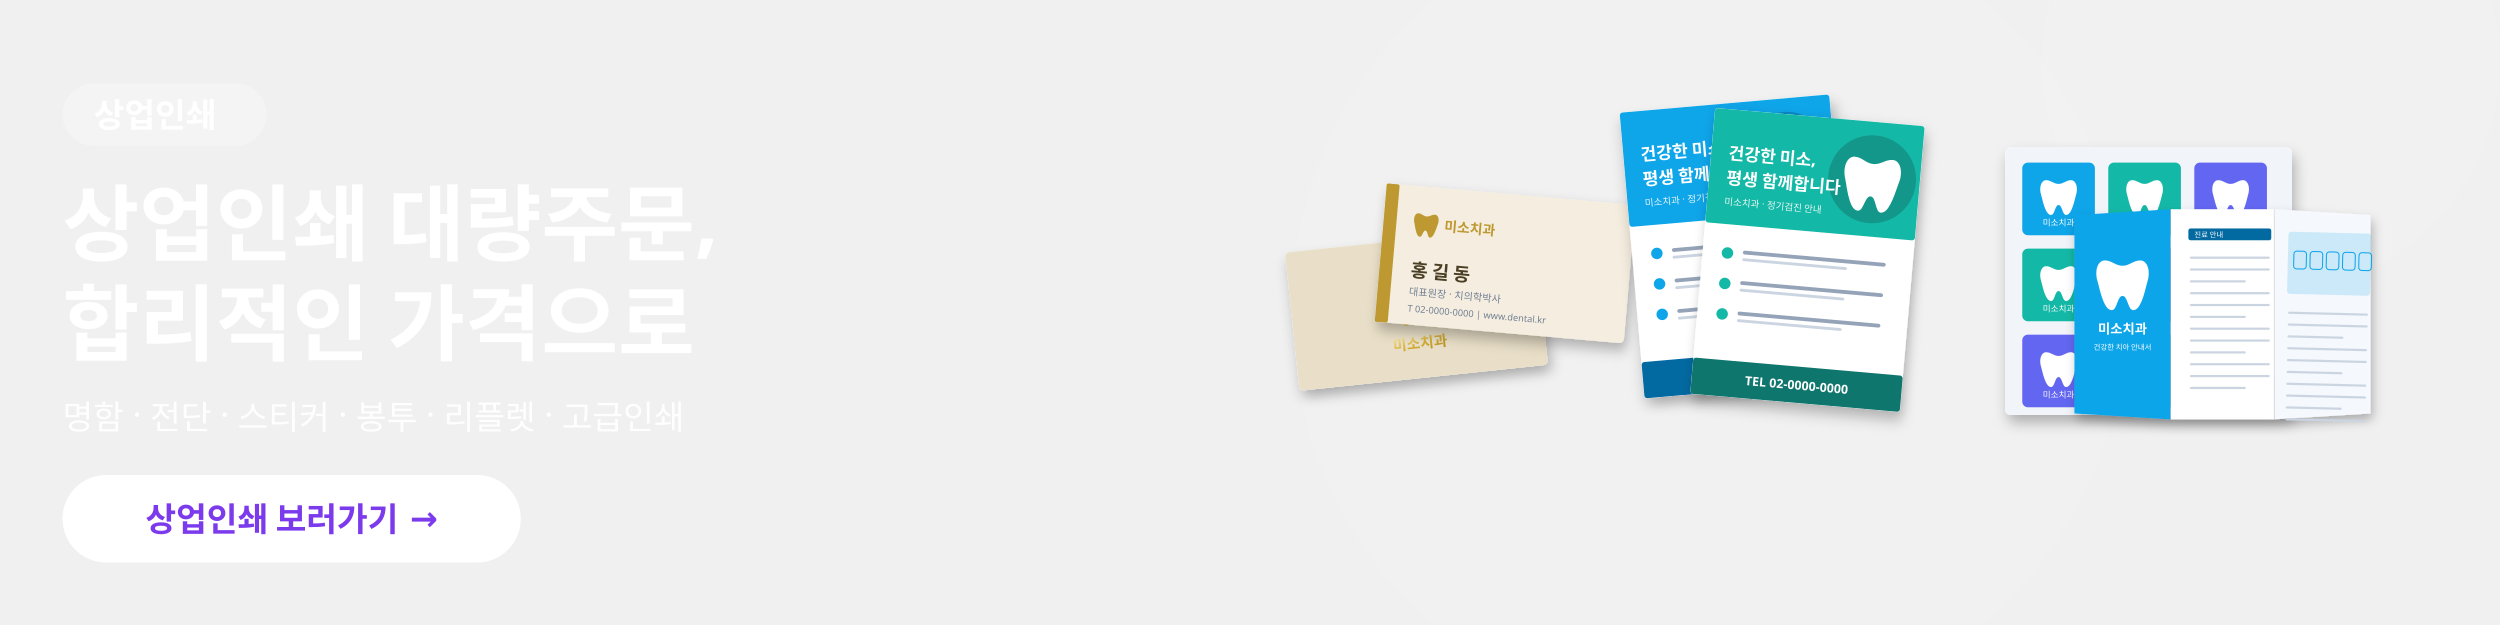
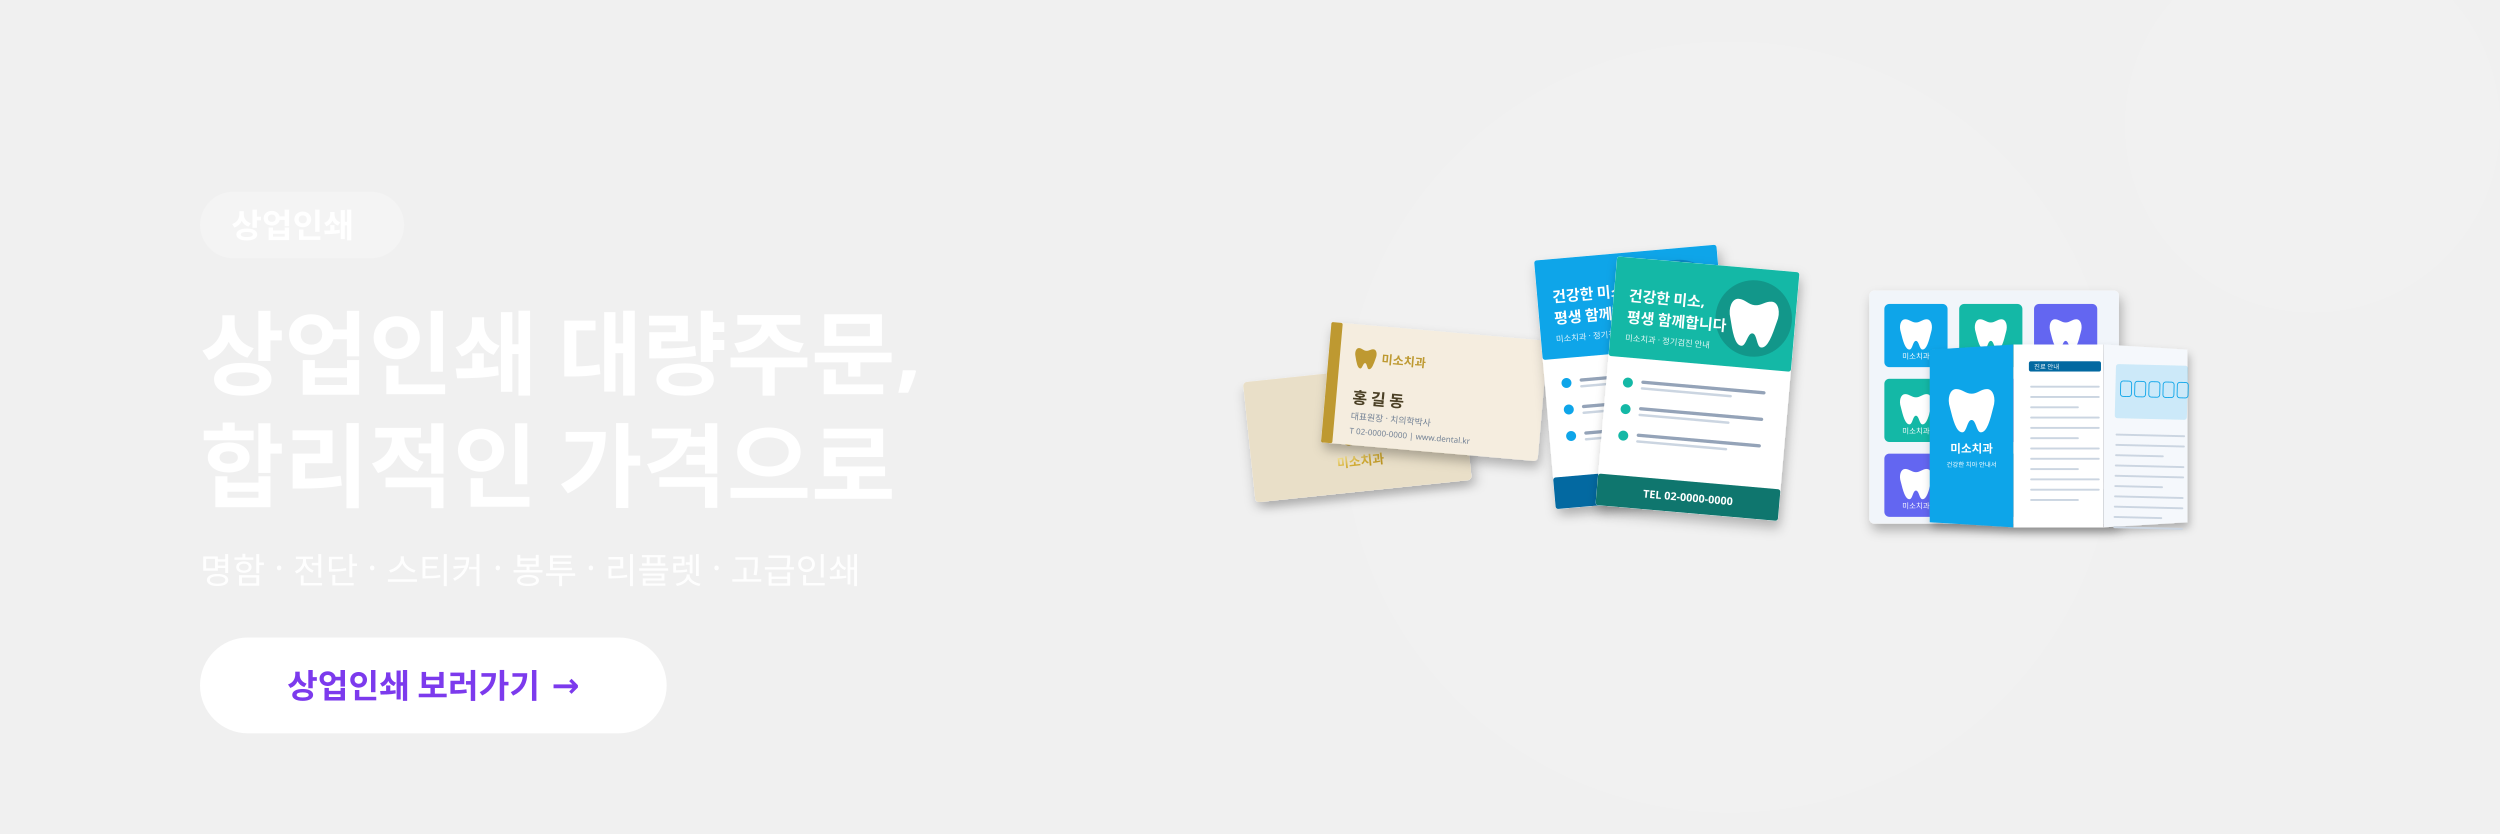
- <svg xmlns="http://www.w3.org/2000/svg" viewBox="0 0 1200 300">
+ <svg xmlns="http://www.w3.org/2000/svg" viewBox="0 0 1200 400">
  <defs>
    <linearGradient id="bg" x1="0" y1="0" x2="1" y2="1">
      <stop offset="0" stop-color="#cfe4f6" />
      <stop offset="1" stop-color="#a8cbe9" />
    </linearGradient>
    <linearGradient id="gold" x1="0" y1="0" x2="1" y2="1">
      <stop offset="0" stop-color="#f7e7a1" />
      <stop offset=".5" stop-color="#d4af37" />
      <stop offset="1" stop-color="#b8901f" />
    </linearGradient>
    <linearGradient id="silver" x1="0" y1="0" x2="1" y2="1">
      <stop offset="0" stop-color="#f8fafc" />
      <stop offset=".5" stop-color="#b6c0cc" />
      <stop offset="1" stop-color="#e2e8f0" />
    </linearGradient>
    <linearGradient id="foil" x1="0" y1="0" x2="1" y2="0">
      <stop offset="0" stop-color="#cfd6de" />
      <stop offset=".3" stop-color="#f8fafc" />
      <stop offset=".6" stop-color="#aeb8c4" />
      <stop offset="1" stop-color="#eef2f6" />
    </linearGradient>
    <filter id="sh" x="-20%" y="-20%" width="150%" height="150%">
      <feDropShadow dx="3" dy="8" stdDeviation="7" flood-color="#000" flood-opacity=".28" />
    </filter>
    <filter id="sh2" x="-20%" y="-20%" width="150%" height="150%">
      <feDropShadow dx="1" dy="3" stdDeviation="3" flood-color="#000" flood-opacity=".28" />
    </filter>
    <filter id="blur">
      <feGaussianBlur stdDeviation="9" />
    </filter>
    <filter id="real" x="-5%" y="-5%" width="110%" height="110%">
      <feTurbulence type="fractalNoise" baseFrequency=".85" numOctaves="2" seed="4" result="n" />
      <feColorMatrix in="n" type="matrix" values="0 0 0 0 .35  0 0 0 0 .33  0 0 0 0 .3  0 0 0 .22 -.04" result="grain" />
      <feComposite in="grain" in2="SourceAlpha" operator="in" result="grainIn" />
      <feGaussianBlur in="SourceAlpha" stdDeviation="1.6" result="b" />
      <feSpecularLighting in="b" surfaceScale="5" specularConstant=".9" specularExponent="22" lighting-color="#fff" result="spec">
        <feDistantLight azimuth="235" elevation="48" />
      </feSpecularLighting>
      <feComposite in="spec" in2="SourceAlpha" operator="in" result="specIn" />
      <feColorMatrix in="specIn" type="matrix" values="1 0 0 0 0  0 1 0 0 0  0 0 1 0 0  0 0 0 .55 0" result="specSoft" />
      <feMerge>
        <feMergeNode in="SourceGraphic" />
        <feMergeNode in="grainIn" />
        <feMergeNode in="specSoft" />
      </feMerge>
    </filter>
    <filter id="desk">
      <feTurbulence type="fractalNoise" baseFrequency=".6" numOctaves="3" seed="9" />
      <feColorMatrix type="matrix" values="0 0 0 0 0  0 0 0 0 0  0 0 0 0 0  0 0 0 .09 0" />
    </filter>
    <radialGradient id="vig" cx=".38" cy=".3" r=".95">
      <stop offset="0" stop-color="#fff" stop-opacity=".28" />
      <stop offset=".55" stop-color="#fff" stop-opacity="0" />
      <stop offset="1" stop-color="#000" stop-opacity=".30" />
    </radialGradient>
  </defs>
-   <circle cx="820" cy="150" r="200" fill="#fff" opacity=".10" />
-   <circle cx="1090" cy="30" r="110" fill="#fff" opacity=".08" />
-   <rect x="30" y="40" width="98" height="30" rx="15" fill="#fff" opacity=".24" />
-   <text x="45" y="61" font-size="16" fill="#fff" font-family="Malgun Gothic,Apple SD Gothic Neo,Noto Sans KR,sans-serif" font-weight="700">상업인쇄</text>
-   <text x="30" y="122" font-size="40" fill="#fff" font-family="Malgun Gothic,Apple SD Gothic Neo,Noto Sans KR,sans-serif" font-weight="800">상업인쇄 대량주문,</text>
-   <text x="30" y="170" font-size="40" fill="#fff" font-family="Malgun Gothic,Apple SD Gothic Neo,Noto Sans KR,sans-serif" font-weight="800">합리적인 가격으로</text>
-   <text x="30" y="206" font-size="16" fill="#fff" font-family="Malgun Gothic,Apple SD Gothic Neo,Noto Sans KR,sans-serif" opacity=".95">명함 · 전단 · 스티커 · 봉투 · 리플렛 · 고급인쇄</text>
-   <rect x="30" y="228" width="220" height="42" rx="21" fill="#fff" />
-   <text x="140" y="255" font-size="16" fill="#7c3aed" font-family="Malgun Gothic,Apple SD Gothic Neo,Noto Sans KR,sans-serif" text-anchor="middle" font-weight="800">상업인쇄 보러가기 →</text>
-   <g transform="translate(-61 34) scale(0.74)">
-     <g transform="translate(850 10) scale(0.6)">
-       <g transform="translate(110 180) rotate(-6)">
-         <rect x="0" y="0" width="270" height="150" fill="#f4ecdc" rx="5" filter="url(#sh)" />
-         <rect x="0" y="0" width="270" height="150" fill="#e9dfc8" rx="5" />
-         <path transform="translate(135 60) scale(2)" d="M-10,-12 C-14,-12 -16,-6 -14,0 C-12,8 -10,16 -6,16 C-3,16 -3,8 0,8 C3,8 3,16 6,16 C10,16 12,8 14,0 C16,-6 14,-12 10,-12 C6,-12 4,-9 0,-9 C-4,-9 -6,-12 -10,-12Z" fill="url(#gold)" opacity=".95" />
-         <text x="135" y="118" font-size="16" fill="url(#gold)" font-family="Malgun Gothic,Apple SD Gothic Neo,Noto Sans KR,sans-serif" text-anchor="middle" font-weight="700">미소치과</text>
-       </g>
-       <g transform="translate(220 105) rotate(5)">
-         <rect x="0" y="0" width="270" height="150" fill="#f4ecdc" rx="5" filter="url(#sh)" />
-         <rect x="0" y="0" width="14" height="150" fill="#b8901f" rx="2" />
-         <path transform="translate(46 40) scale(0.9)" d="M-10,-12 C-14,-12 -16,-6 -14,0 C-12,8 -10,16 -6,16 C-3,16 -3,8 0,8 C3,8 3,16 6,16 C10,16 12,8 14,0 C16,-6 14,-12 10,-12 C6,-12 4,-9 0,-9 C-4,-9 -6,-12 -10,-12Z" fill="#b8901f" />
-         <text x="66" y="46" font-size="15" fill="#b8901f" font-family="Malgun Gothic,Apple SD Gothic Neo,Noto Sans KR,sans-serif" font-weight="700">미소치과</text>
-         <text x="34" y="98" font-size="20" fill="#3b2f12" font-family="Malgun Gothic,Apple SD Gothic Neo,Noto Sans KR,sans-serif" font-weight="700">홍 길 동</text>
-         <text x="34" y="118" font-size="11" fill="#64748b" font-family="Malgun Gothic,Apple SD Gothic Neo,Noto Sans KR,sans-serif">대표원장 · 치의학박사</text>
-         <text x="34" y="136" font-size="10" fill="#64748b" font-family="Malgun Gothic,Apple SD Gothic Neo,Noto Sans KR,sans-serif">T 02-0000-0000  |  www.dental.kr</text>
-         <rect x="0" y="0" width="270" height="150" fill="#fff" opacity=".08" rx="5" />
-       </g>
-     </g>
-     <g transform="translate(1040 -10) scale(0.62)">
-       <g transform="translate(150 60) rotate(-5)">
-         <rect x="0" y="0" width="220" height="300" fill="#fff" rx="3" filter="url(#sh)" />
-         <rect width="220" height="120" fill="#0ea5e9" rx="3" />
-         <circle cx="170" cy="60" r="46" fill="#0369a1" opacity=".5" />
-         <path transform="translate(170 62) scale(2)" d="M-10,-12 C-14,-12 -16,-6 -14,0 C-12,8 -10,16 -6,16 C-3,16 -3,8 0,8 C3,8 3,16 6,16 C10,16 12,8 14,0 C16,-6 14,-12 10,-12 C6,-12 4,-9 0,-9 C-4,-9 -6,-12 -10,-12Z" fill="#fff" />
-         <text x="18" y="52" font-size="18" fill="#fff" font-family="Malgun Gothic,Apple SD Gothic Neo,Noto Sans KR,sans-serif" font-weight="700">건강한 미소,</text>
-         <text x="18" y="78" font-size="18" fill="#fff" font-family="Malgun Gothic,Apple SD Gothic Neo,Noto Sans KR,sans-serif" font-weight="700">평생 함께합니다</text>
-         <text x="18" y="100" font-size="10" fill="#fff" font-family="Malgun Gothic,Apple SD Gothic Neo,Noto Sans KR,sans-serif" opacity=".9">미소치과 · 정기검진 안내</text>
-         <circle cx="26" cy="150" r="6" fill="#0ea5e9" />
-         <rect x="42" y="146" width="150" height="4" fill="#94a3b8" rx="2" />
-         <rect x="42" y="154" width="110" height="3" fill="#cbd5e1" rx="1.5" />
-         <circle cx="26" cy="182" r="6" fill="#0ea5e9" />
-         <rect x="42" y="178" width="150" height="4" fill="#94a3b8" rx="2" />
-         <rect x="42" y="186" width="110" height="3" fill="#cbd5e1" rx="1.5" />
-         <circle cx="26" cy="214" r="6" fill="#0ea5e9" />
-         <rect x="42" y="210" width="150" height="4" fill="#94a3b8" rx="2" />
-         <rect x="42" y="218" width="110" height="3" fill="#cbd5e1" rx="1.5" />
-         <rect x="0" y="262" width="220" height="38" fill="#0369a1" rx="3" />
-         <text x="110" y="286" font-size="13" fill="#fff" font-family="Malgun Gothic,Apple SD Gothic Neo,Noto Sans KR,sans-serif" text-anchor="middle" font-weight="700">TEL 02-0000-0000</text>
-       </g>
-       <g transform="translate(250 55) rotate(5)">
-         <rect x="0" y="0" width="220" height="300" fill="#fff" rx="3" filter="url(#sh)" />
-         <rect width="220" height="120" fill="#14b8a6" rx="3" />
-         <circle cx="170" cy="60" r="46" fill="#0f766e" opacity=".5" />
-         <path transform="translate(170 62) scale(2)" d="M-10,-12 C-14,-12 -16,-6 -14,0 C-12,8 -10,16 -6,16 C-3,16 -3,8 0,8 C3,8 3,16 6,16 C10,16 12,8 14,0 C16,-6 14,-12 10,-12 C6,-12 4,-9 0,-9 C-4,-9 -6,-12 -10,-12Z" fill="#fff" />
-         <text x="18" y="52" font-size="18" fill="#fff" font-family="Malgun Gothic,Apple SD Gothic Neo,Noto Sans KR,sans-serif" font-weight="700">건강한 미소,</text>
-         <text x="18" y="78" font-size="18" fill="#fff" font-family="Malgun Gothic,Apple SD Gothic Neo,Noto Sans KR,sans-serif" font-weight="700">평생 함께합니다</text>
-         <text x="18" y="100" font-size="10" fill="#fff" font-family="Malgun Gothic,Apple SD Gothic Neo,Noto Sans KR,sans-serif" opacity=".9">미소치과 · 정기검진 안내</text>
-         <circle cx="26" cy="150" r="6" fill="#14b8a6" />
-         <rect x="42" y="146" width="150" height="4" fill="#94a3b8" rx="2" />
-         <rect x="42" y="154" width="110" height="3" fill="#cbd5e1" rx="1.5" />
-         <circle cx="26" cy="182" r="6" fill="#14b8a6" />
-         <rect x="42" y="178" width="150" height="4" fill="#94a3b8" rx="2" />
-         <rect x="42" y="186" width="110" height="3" fill="#cbd5e1" rx="1.5" />
-         <circle cx="26" cy="214" r="6" fill="#14b8a6" />
-         <rect x="42" y="210" width="150" height="4" fill="#94a3b8" rx="2" />
-         <rect x="42" y="218" width="110" height="3" fill="#cbd5e1" rx="1.5" />
-         <rect x="0" y="262" width="220" height="38" fill="#0f766e" rx="3" />
-         <text x="110" y="286" font-size="13" fill="#fff" font-family="Malgun Gothic,Apple SD Gothic Neo,Noto Sans KR,sans-serif" text-anchor="middle" font-weight="700">TEL 02-0000-0000</text>
-       </g>
-     </g>
-     <g transform="translate(1290 0) scale(0.62)">
-       <rect x="150" y="80" width="300" height="280" fill="#fff" rx="6" filter="url(#sh)" />
-       <rect x="150" y="80" width="300" height="280" fill="#e8eef6" rx="6" opacity=".6" />
-       <g transform="translate(168 96) rotate(0)">
-         <rect x="0" y="0" width="76" height="76" fill="#0ea5e9" rx="6" />
-         <path transform="translate(38 34) scale(1.3)" d="M-10,-12 C-14,-12 -16,-6 -14,0 C-12,8 -10,16 -6,16 C-3,16 -3,8 0,8 C3,8 3,16 6,16 C10,16 12,8 14,0 C16,-6 14,-12 10,-12 C6,-12 4,-9 0,-9 C-4,-9 -6,-12 -10,-12Z" fill="#fff" />
-         <text x="38" y="66" font-size="9" fill="#fff" font-family="Malgun Gothic,Apple SD Gothic Neo,Noto Sans KR,sans-serif" text-anchor="middle">미소치과</text>
-       </g>
-       <g transform="translate(258 96) rotate(0)">
-         <rect x="0" y="0" width="76" height="76" fill="#14b8a6" rx="6" />
-         <path transform="translate(38 34) scale(1.3)" d="M-10,-12 C-14,-12 -16,-6 -14,0 C-12,8 -10,16 -6,16 C-3,16 -3,8 0,8 C3,8 3,16 6,16 C10,16 12,8 14,0 C16,-6 14,-12 10,-12 C6,-12 4,-9 0,-9 C-4,-9 -6,-12 -10,-12Z" fill="#fff" />
-         <text x="38" y="66" font-size="9" fill="#fff" font-family="Malgun Gothic,Apple SD Gothic Neo,Noto Sans KR,sans-serif" text-anchor="middle">미소치과</text>
-       </g>
-       <g transform="translate(348 96) rotate(0)">
-         <rect x="0" y="0" width="76" height="76" fill="#6366f1" rx="6" />
-         <path transform="translate(38 34) scale(1.3)" d="M-10,-12 C-14,-12 -16,-6 -14,0 C-12,8 -10,16 -6,16 C-3,16 -3,8 0,8 C3,8 3,16 6,16 C10,16 12,8 14,0 C16,-6 14,-12 10,-12 C6,-12 4,-9 0,-9 C-4,-9 -6,-12 -10,-12Z" fill="#fff" />
-         <text x="38" y="66" font-size="9" fill="#fff" font-family="Malgun Gothic,Apple SD Gothic Neo,Noto Sans KR,sans-serif" text-anchor="middle">미소치과</text>
-       </g>
-       <g transform="translate(168 186) rotate(0)">
-         <rect x="0" y="0" width="76" height="76" fill="#14b8a6" rx="6" />
-         <path transform="translate(38 34) scale(1.3)" d="M-10,-12 C-14,-12 -16,-6 -14,0 C-12,8 -10,16 -6,16 C-3,16 -3,8 0,8 C3,8 3,16 6,16 C10,16 12,8 14,0 C16,-6 14,-12 10,-12 C6,-12 4,-9 0,-9 C-4,-9 -6,-12 -10,-12Z" fill="#fff" />
-         <text x="38" y="66" font-size="9" fill="#fff" font-family="Malgun Gothic,Apple SD Gothic Neo,Noto Sans KR,sans-serif" text-anchor="middle">미소치과</text>
-       </g>
-       <g transform="translate(258 186) rotate(0)">
-         <rect x="0" y="0" width="76" height="76" fill="#6366f1" rx="6" />
-         <path transform="translate(38 34) scale(1.3)" d="M-10,-12 C-14,-12 -16,-6 -14,0 C-12,8 -10,16 -6,16 C-3,16 -3,8 0,8 C3,8 3,16 6,16 C10,16 12,8 14,0 C16,-6 14,-12 10,-12 C6,-12 4,-9 0,-9 C-4,-9 -6,-12 -10,-12Z" fill="#fff" />
-         <text x="38" y="66" font-size="9" fill="#fff" font-family="Malgun Gothic,Apple SD Gothic Neo,Noto Sans KR,sans-serif" text-anchor="middle">미소치과</text>
-       </g>
-       <g transform="translate(348 186) rotate(0)">
-         <rect x="0" y="0" width="76" height="76" fill="#0ea5e9" rx="6" />
-         <path transform="translate(38 34) scale(1.3)" d="M-10,-12 C-14,-12 -16,-6 -14,0 C-12,8 -10,16 -6,16 C-3,16 -3,8 0,8 C3,8 3,16 6,16 C10,16 12,8 14,0 C16,-6 14,-12 10,-12 C6,-12 4,-9 0,-9 C-4,-9 -6,-12 -10,-12Z" fill="#fff" />
-         <text x="38" y="66" font-size="9" fill="#fff" font-family="Malgun Gothic,Apple SD Gothic Neo,Noto Sans KR,sans-serif" text-anchor="middle">미소치과</text>
-       </g>
-       <g transform="translate(168 276) rotate(0)">
-         <rect x="0" y="0" width="76" height="76" fill="#6366f1" rx="6" />
-         <path transform="translate(38 34) scale(1.3)" d="M-10,-12 C-14,-12 -16,-6 -14,0 C-12,8 -10,16 -6,16 C-3,16 -3,8 0,8 C3,8 3,16 6,16 C10,16 12,8 14,0 C16,-6 14,-12 10,-12 C6,-12 4,-9 0,-9 C-4,-9 -6,-12 -10,-12Z" fill="#fff" />
-         <text x="38" y="66" font-size="9" fill="#fff" font-family="Malgun Gothic,Apple SD Gothic Neo,Noto Sans KR,sans-serif" text-anchor="middle">미소치과</text>
-       </g>
-       <g transform="translate(258 276) rotate(0)">
-         <rect x="0" y="0" width="76" height="76" fill="#0ea5e9" rx="6" />
-         <path transform="translate(38 34) scale(1.3)" d="M-10,-12 C-14,-12 -16,-6 -14,0 C-12,8 -10,16 -6,16 C-3,16 -3,8 0,8 C3,8 3,16 6,16 C10,16 12,8 14,0 C16,-6 14,-12 10,-12 C6,-12 4,-9 0,-9 C-4,-9 -6,-12 -10,-12Z" fill="#fff" />
-         <text x="38" y="66" font-size="9" fill="#fff" font-family="Malgun Gothic,Apple SD Gothic Neo,Noto Sans KR,sans-serif" text-anchor="middle">미소치과</text>
-       </g>
-       <g transform="translate(348 276) rotate(0)">
-         <rect x="0" y="0" width="76" height="76" fill="#14b8a6" rx="6" />
-         <path transform="translate(38 34) scale(1.3)" d="M-10,-12 C-14,-12 -16,-6 -14,0 C-12,8 -10,16 -6,16 C-3,16 -3,8 0,8 C3,8 3,16 6,16 C10,16 12,8 14,0 C16,-6 14,-12 10,-12 C6,-12 4,-9 0,-9 C-4,-9 -6,-12 -10,-12Z" fill="#fff" />
-         <text x="38" y="66" font-size="9" fill="#fff" font-family="Malgun Gothic,Apple SD Gothic Neo,Noto Sans KR,sans-serif" text-anchor="middle">미소치과</text>
-       </g>
-       <polygon points="450,300 450,360 390,360" fill="#cbd5e1" />
-       <polygon points="450,300 390,360 396,330" fill="#fff" opacity=".9" />
-     </g>
-     <g transform="translate(1380 60) scale(0.48)">
-       <g filter="url(#sh)">
-         <polygon points="100,70 230,62 230,346 100,338" fill="#0ea5e9" />
-         <polygon points="230,62 370,62 370,346 230,346" fill="#fff" />
-         <polygon points="370,62 500,70 500,338 370,346" fill="#f5f8fc" />
-       </g>
-       <path transform="translate(165 160) scale(2.4)" d="M-10,-12 C-14,-12 -16,-6 -14,0 C-12,8 -10,16 -6,16 C-3,16 -3,8 0,8 C3,8 3,16 6,16 C10,16 12,8 14,0 C16,-6 14,-12 10,-12 C6,-12 4,-9 0,-9 C-4,-9 -6,-12 -10,-12Z" fill="#fff" />
-       <text x="165" y="230" font-size="18" fill="#fff" font-family="Malgun Gothic,Apple SD Gothic Neo,Noto Sans KR,sans-serif" text-anchor="middle" font-weight="700">미소치과</text>
-       <text x="165" y="252" font-size="10" fill="#fff" font-family="Malgun Gothic,Apple SD Gothic Neo,Noto Sans KR,sans-serif" text-anchor="middle">건강한 치아 안내서</text>
-       <g transform="translate(240 62) rotate(0)">
-         <rect x="14" y="26" width="112" height="16" fill="#0369a1" rx="3" />
-         <text x="22" y="38" font-size="10" fill="#fff" font-family="Malgun Gothic,Apple SD Gothic Neo,Noto Sans KR,sans-serif">진료 안내</text>
-         <rect x="16" y="64" width="108" height="3" fill="#cbd5e1" rx="1.5" />
-         <rect x="16" y="80" width="108" height="3" fill="#cbd5e1" rx="1.5" />
-         <rect x="16" y="96" width="75.6" height="3" fill="#cbd5e1" rx="1.5" />
-         <rect x="16" y="112" width="108" height="3" fill="#cbd5e1" rx="1.5" />
-         <rect x="16" y="128" width="108" height="3" fill="#cbd5e1" rx="1.5" />
-         <rect x="16" y="144" width="75.6" height="3" fill="#cbd5e1" rx="1.5" />
-         <rect x="16" y="160" width="108" height="3" fill="#cbd5e1" rx="1.5" />
-         <rect x="16" y="176" width="108" height="3" fill="#cbd5e1" rx="1.5" />
-         <rect x="16" y="192" width="75.6" height="3" fill="#cbd5e1" rx="1.5" />
-         <rect x="16" y="208" width="108" height="3" fill="#cbd5e1" rx="1.5" />
-         <rect x="16" y="224" width="108" height="3" fill="#cbd5e1" rx="1.5" />
-         <rect x="16" y="240" width="75.6" height="3" fill="#cbd5e1" rx="1.5" />
-       </g>
-       <g transform="translate(376 66) rotate(1.4)">
-         <rect x="14" y="26" width="112" height="84" fill="#0ea5e9" opacity=".18" rx="4" />
-         <rect x="22" y="52" width="17" height="24" rx="4" fill="none" stroke="#0ea5e9" stroke-width="1.4" />
-         <rect x="44" y="52" width="17" height="24" rx="4" fill="none" stroke="#0ea5e9" stroke-width="1.4" />
-         <rect x="66" y="52" width="17" height="24" rx="4" fill="none" stroke="#0ea5e9" stroke-width="1.4" />
-         <rect x="88" y="52" width="17" height="24" rx="4" fill="none" stroke="#0ea5e9" stroke-width="1.4" />
-         <rect x="110" y="52" width="17" height="24" rx="4" fill="none" stroke="#0ea5e9" stroke-width="1.4" />
-         <rect x="16" y="134" width="108" height="3" fill="#cbd5e1" rx="1.5" />
-         <rect x="16" y="150" width="108" height="3" fill="#cbd5e1" rx="1.5" />
-         <rect x="16" y="166" width="75.6" height="3" fill="#cbd5e1" rx="1.5" />
-         <rect x="16" y="182" width="108" height="3" fill="#cbd5e1" rx="1.5" />
-         <rect x="16" y="198" width="108" height="3" fill="#cbd5e1" rx="1.5" />
-         <rect x="16" y="214" width="75.6" height="3" fill="#cbd5e1" rx="1.5" />
-         <rect x="16" y="230" width="108" height="3" fill="#cbd5e1" rx="1.5" />
-         <rect x="16" y="246" width="108" height="3" fill="#cbd5e1" rx="1.5" />
-         <rect x="16" y="262" width="75.6" height="3" fill="#cbd5e1" rx="1.5" />
-         <rect x="16" y="278" width="108" height="3" fill="#cbd5e1" rx="1.5" />
-       </g>
-       <line x1="230" y1="62" x2="230" y2="346" stroke="#0002" />
-       <line x1="370" y1="62" x2="370" y2="346" stroke="#0002" />
+   <circle cx="830" cy="205" r="185" fill="#fff" opacity=".10" />
+   <circle cx="1110" cy="60" r="90" fill="#fff" opacity=".08" />
+   <rect x="96" y="92" width="98" height="32" rx="16" fill="#fff" opacity=".24" />
+   <text x="111" y="114" font-size="16" fill="#fff" font-family="Malgun Gothic,Apple SD Gothic Neo,Noto Sans KR,sans-serif" font-weight="700">상업인쇄</text>
+   <text x="96" y="186" font-size="44" fill="#fff" font-family="Malgun Gothic,Apple SD Gothic Neo,Noto Sans KR,sans-serif" font-weight="700">상업인쇄 대량주문,</text>
+   <text x="96" y="240" font-size="44" fill="#fff" font-family="Malgun Gothic,Apple SD Gothic Neo,Noto Sans KR,sans-serif" font-weight="700">합리적인 가격으로</text>
+   <text x="96" y="280" font-size="17" fill="#fff" font-family="Malgun Gothic,Apple SD Gothic Neo,Noto Sans KR,sans-serif" opacity=".95">명함 · 전단 · 스티커 · 봉투 · 리플렛 · 고급인쇄</text>
+   <rect x="96" y="306" width="224" height="46" rx="23" fill="#fff" />
+   <text x="208" y="335" font-size="16" fill="#7c3aed" font-family="Malgun Gothic,Apple SD Gothic Neo,Noto Sans KR,sans-serif" text-anchor="middle" font-weight="700">상업인쇄 보러가기 →</text>
+   <g transform="translate(60 78) scale(.87)">
+     <g transform="translate(-61 34) scale(0.74)">
+       <g transform="translate(850 10) scale(0.6)">
+         <g transform="translate(110 180) rotate(-6)">
+           <rect x="0" y="0" width="270" height="150" fill="#f4ecdc" rx="5" filter="url(#sh)" />
+           <rect x="0" y="0" width="270" height="150" fill="#e9dfc8" rx="5" />
+           <path transform="translate(135 60) scale(2)" d="M-10,-12 C-14,-12 -16,-6 -14,0 C-12,8 -10,16 -6,16 C-3,16 -3,8 0,8 C3,8 3,16 6,16 C10,16 12,8 14,0 C16,-6 14,-12 10,-12 C6,-12 4,-9 0,-9 C-4,-9 -6,-12 -10,-12Z" fill="url(#gold)" opacity=".95" />
+           <text x="135" y="118" font-size="16" fill="url(#gold)" font-family="Malgun Gothic,Apple SD Gothic Neo,Noto Sans KR,sans-serif" text-anchor="middle" font-weight="700">미소치과</text>
+         </g>
+         <g transform="translate(220 105) rotate(5)">
+           <rect x="0" y="0" width="270" height="150" fill="#f4ecdc" rx="5" filter="url(#sh)" />
+           <rect x="0" y="0" width="14" height="150" fill="#b8901f" rx="2" />
+           <path transform="translate(46 40) scale(0.9)" d="M-10,-12 C-14,-12 -16,-6 -14,0 C-12,8 -10,16 -6,16 C-3,16 -3,8 0,8 C3,8 3,16 6,16 C10,16 12,8 14,0 C16,-6 14,-12 10,-12 C6,-12 4,-9 0,-9 C-4,-9 -6,-12 -10,-12Z" fill="#b8901f" />
+           <text x="66" y="46" font-size="15" fill="#b8901f" font-family="Malgun Gothic,Apple SD Gothic Neo,Noto Sans KR,sans-serif" font-weight="700">미소치과</text>
+           <text x="34" y="98" font-size="20" fill="#3b2f12" font-family="Malgun Gothic,Apple SD Gothic Neo,Noto Sans KR,sans-serif" font-weight="700">홍 길 동</text>
+           <text x="34" y="118" font-size="11" fill="#64748b" font-family="Malgun Gothic,Apple SD Gothic Neo,Noto Sans KR,sans-serif">대표원장 · 치의학박사</text>
+           <text x="34" y="136" font-size="10" fill="#64748b" font-family="Malgun Gothic,Apple SD Gothic Neo,Noto Sans KR,sans-serif">T 02-0000-0000  |  www.dental.kr</text>
+           <rect x="0" y="0" width="270" height="150" fill="#fff" opacity=".08" rx="5" />
+         </g>
+       </g>
+       <g transform="translate(1040 -10) scale(0.62)">
+         <g transform="translate(150 60) rotate(-5)">
+           <rect x="0" y="0" width="220" height="300" fill="#fff" rx="3" filter="url(#sh)" />
+           <rect width="220" height="120" fill="#0ea5e9" rx="3" />
+           <circle cx="170" cy="60" r="46" fill="#0369a1" opacity=".5" />
+           <path transform="translate(170 62) scale(2)" d="M-10,-12 C-14,-12 -16,-6 -14,0 C-12,8 -10,16 -6,16 C-3,16 -3,8 0,8 C3,8 3,16 6,16 C10,16 12,8 14,0 C16,-6 14,-12 10,-12 C6,-12 4,-9 0,-9 C-4,-9 -6,-12 -10,-12Z" fill="#fff" />
+           <text x="18" y="52" font-size="18" fill="#fff" font-family="Malgun Gothic,Apple SD Gothic Neo,Noto Sans KR,sans-serif" font-weight="700">건강한 미소,</text>
+           <text x="18" y="78" font-size="18" fill="#fff" font-family="Malgun Gothic,Apple SD Gothic Neo,Noto Sans KR,sans-serif" font-weight="700">평생 함께합니다</text>
+           <text x="18" y="100" font-size="10" fill="#fff" font-family="Malgun Gothic,Apple SD Gothic Neo,Noto Sans KR,sans-serif" opacity=".9">미소치과 · 정기검진 안내</text>
+           <circle cx="26" cy="150" r="6" fill="#0ea5e9" />
+           <rect x="42" y="146" width="150" height="4" fill="#94a3b8" rx="2" />
+           <rect x="42" y="154" width="110" height="3" fill="#cbd5e1" rx="1.5" />
+           <circle cx="26" cy="182" r="6" fill="#0ea5e9" />
+           <rect x="42" y="178" width="150" height="4" fill="#94a3b8" rx="2" />
+           <rect x="42" y="186" width="110" height="3" fill="#cbd5e1" rx="1.5" />
+           <circle cx="26" cy="214" r="6" fill="#0ea5e9" />
+           <rect x="42" y="210" width="150" height="4" fill="#94a3b8" rx="2" />
+           <rect x="42" y="218" width="110" height="3" fill="#cbd5e1" rx="1.5" />
+           <rect x="0" y="262" width="220" height="38" fill="#0369a1" rx="3" />
+           <text x="110" y="286" font-size="13" fill="#fff" font-family="Malgun Gothic,Apple SD Gothic Neo,Noto Sans KR,sans-serif" text-anchor="middle" font-weight="700">TEL 02-0000-0000</text>
+         </g>
+         <g transform="translate(250 55) rotate(5)">
+           <rect x="0" y="0" width="220" height="300" fill="#fff" rx="3" filter="url(#sh)" />
+           <rect width="220" height="120" fill="#14b8a6" rx="3" />
+           <circle cx="170" cy="60" r="46" fill="#0f766e" opacity=".5" />
+           <path transform="translate(170 62) scale(2)" d="M-10,-12 C-14,-12 -16,-6 -14,0 C-12,8 -10,16 -6,16 C-3,16 -3,8 0,8 C3,8 3,16 6,16 C10,16 12,8 14,0 C16,-6 14,-12 10,-12 C6,-12 4,-9 0,-9 C-4,-9 -6,-12 -10,-12Z" fill="#fff" />
+           <text x="18" y="52" font-size="18" fill="#fff" font-family="Malgun Gothic,Apple SD Gothic Neo,Noto Sans KR,sans-serif" font-weight="700">건강한 미소,</text>
+           <text x="18" y="78" font-size="18" fill="#fff" font-family="Malgun Gothic,Apple SD Gothic Neo,Noto Sans KR,sans-serif" font-weight="700">평생 함께합니다</text>
+           <text x="18" y="100" font-size="10" fill="#fff" font-family="Malgun Gothic,Apple SD Gothic Neo,Noto Sans KR,sans-serif" opacity=".9">미소치과 · 정기검진 안내</text>
+           <circle cx="26" cy="150" r="6" fill="#14b8a6" />
+           <rect x="42" y="146" width="150" height="4" fill="#94a3b8" rx="2" />
+           <rect x="42" y="154" width="110" height="3" fill="#cbd5e1" rx="1.5" />
+           <circle cx="26" cy="182" r="6" fill="#14b8a6" />
+           <rect x="42" y="178" width="150" height="4" fill="#94a3b8" rx="2" />
+           <rect x="42" y="186" width="110" height="3" fill="#cbd5e1" rx="1.5" />
+           <circle cx="26" cy="214" r="6" fill="#14b8a6" />
+           <rect x="42" y="210" width="150" height="4" fill="#94a3b8" rx="2" />
+           <rect x="42" y="218" width="110" height="3" fill="#cbd5e1" rx="1.5" />
+           <rect x="0" y="262" width="220" height="38" fill="#0f766e" rx="3" />
+           <text x="110" y="286" font-size="13" fill="#fff" font-family="Malgun Gothic,Apple SD Gothic Neo,Noto Sans KR,sans-serif" text-anchor="middle" font-weight="700">TEL 02-0000-0000</text>
+         </g>
+       </g>
+       <g transform="translate(1290 0) scale(0.62)">
+         <rect x="150" y="80" width="300" height="280" fill="#fff" rx="6" filter="url(#sh)" />
+         <rect x="150" y="80" width="300" height="280" fill="#e8eef6" rx="6" opacity=".6" />
+         <g transform="translate(168 96) rotate(0)">
+           <rect x="0" y="0" width="76" height="76" fill="#0ea5e9" rx="6" />
+           <path transform="translate(38 34) scale(1.3)" d="M-10,-12 C-14,-12 -16,-6 -14,0 C-12,8 -10,16 -6,16 C-3,16 -3,8 0,8 C3,8 3,16 6,16 C10,16 12,8 14,0 C16,-6 14,-12 10,-12 C6,-12 4,-9 0,-9 C-4,-9 -6,-12 -10,-12Z" fill="#fff" />
+           <text x="38" y="66" font-size="9" fill="#fff" font-family="Malgun Gothic,Apple SD Gothic Neo,Noto Sans KR,sans-serif" text-anchor="middle">미소치과</text>
+         </g>
+         <g transform="translate(258 96) rotate(0)">
+           <rect x="0" y="0" width="76" height="76" fill="#14b8a6" rx="6" />
+           <path transform="translate(38 34) scale(1.3)" d="M-10,-12 C-14,-12 -16,-6 -14,0 C-12,8 -10,16 -6,16 C-3,16 -3,8 0,8 C3,8 3,16 6,16 C10,16 12,8 14,0 C16,-6 14,-12 10,-12 C6,-12 4,-9 0,-9 C-4,-9 -6,-12 -10,-12Z" fill="#fff" />
+           <text x="38" y="66" font-size="9" fill="#fff" font-family="Malgun Gothic,Apple SD Gothic Neo,Noto Sans KR,sans-serif" text-anchor="middle">미소치과</text>
+         </g>
+         <g transform="translate(348 96) rotate(0)">
+           <rect x="0" y="0" width="76" height="76" fill="#6366f1" rx="6" />
+           <path transform="translate(38 34) scale(1.3)" d="M-10,-12 C-14,-12 -16,-6 -14,0 C-12,8 -10,16 -6,16 C-3,16 -3,8 0,8 C3,8 3,16 6,16 C10,16 12,8 14,0 C16,-6 14,-12 10,-12 C6,-12 4,-9 0,-9 C-4,-9 -6,-12 -10,-12Z" fill="#fff" />
+           <text x="38" y="66" font-size="9" fill="#fff" font-family="Malgun Gothic,Apple SD Gothic Neo,Noto Sans KR,sans-serif" text-anchor="middle">미소치과</text>
+         </g>
+         <g transform="translate(168 186) rotate(0)">
+           <rect x="0" y="0" width="76" height="76" fill="#14b8a6" rx="6" />
+           <path transform="translate(38 34) scale(1.3)" d="M-10,-12 C-14,-12 -16,-6 -14,0 C-12,8 -10,16 -6,16 C-3,16 -3,8 0,8 C3,8 3,16 6,16 C10,16 12,8 14,0 C16,-6 14,-12 10,-12 C6,-12 4,-9 0,-9 C-4,-9 -6,-12 -10,-12Z" fill="#fff" />
+           <text x="38" y="66" font-size="9" fill="#fff" font-family="Malgun Gothic,Apple SD Gothic Neo,Noto Sans KR,sans-serif" text-anchor="middle">미소치과</text>
+         </g>
+         <g transform="translate(258 186) rotate(0)">
+           <rect x="0" y="0" width="76" height="76" fill="#6366f1" rx="6" />
+           <path transform="translate(38 34) scale(1.3)" d="M-10,-12 C-14,-12 -16,-6 -14,0 C-12,8 -10,16 -6,16 C-3,16 -3,8 0,8 C3,8 3,16 6,16 C10,16 12,8 14,0 C16,-6 14,-12 10,-12 C6,-12 4,-9 0,-9 C-4,-9 -6,-12 -10,-12Z" fill="#fff" />
+           <text x="38" y="66" font-size="9" fill="#fff" font-family="Malgun Gothic,Apple SD Gothic Neo,Noto Sans KR,sans-serif" text-anchor="middle">미소치과</text>
+         </g>
+         <g transform="translate(348 186) rotate(0)">
+           <rect x="0" y="0" width="76" height="76" fill="#0ea5e9" rx="6" />
+           <path transform="translate(38 34) scale(1.3)" d="M-10,-12 C-14,-12 -16,-6 -14,0 C-12,8 -10,16 -6,16 C-3,16 -3,8 0,8 C3,8 3,16 6,16 C10,16 12,8 14,0 C16,-6 14,-12 10,-12 C6,-12 4,-9 0,-9 C-4,-9 -6,-12 -10,-12Z" fill="#fff" />
+           <text x="38" y="66" font-size="9" fill="#fff" font-family="Malgun Gothic,Apple SD Gothic Neo,Noto Sans KR,sans-serif" text-anchor="middle">미소치과</text>
+         </g>
+         <g transform="translate(168 276) rotate(0)">
+           <rect x="0" y="0" width="76" height="76" fill="#6366f1" rx="6" />
+           <path transform="translate(38 34) scale(1.3)" d="M-10,-12 C-14,-12 -16,-6 -14,0 C-12,8 -10,16 -6,16 C-3,16 -3,8 0,8 C3,8 3,16 6,16 C10,16 12,8 14,0 C16,-6 14,-12 10,-12 C6,-12 4,-9 0,-9 C-4,-9 -6,-12 -10,-12Z" fill="#fff" />
+           <text x="38" y="66" font-size="9" fill="#fff" font-family="Malgun Gothic,Apple SD Gothic Neo,Noto Sans KR,sans-serif" text-anchor="middle">미소치과</text>
+         </g>
+         <g transform="translate(258 276) rotate(0)">
+           <rect x="0" y="0" width="76" height="76" fill="#0ea5e9" rx="6" />
+           <path transform="translate(38 34) scale(1.3)" d="M-10,-12 C-14,-12 -16,-6 -14,0 C-12,8 -10,16 -6,16 C-3,16 -3,8 0,8 C3,8 3,16 6,16 C10,16 12,8 14,0 C16,-6 14,-12 10,-12 C6,-12 4,-9 0,-9 C-4,-9 -6,-12 -10,-12Z" fill="#fff" />
+           <text x="38" y="66" font-size="9" fill="#fff" font-family="Malgun Gothic,Apple SD Gothic Neo,Noto Sans KR,sans-serif" text-anchor="middle">미소치과</text>
+         </g>
+         <g transform="translate(348 276) rotate(0)">
+           <rect x="0" y="0" width="76" height="76" fill="#14b8a6" rx="6" />
+           <path transform="translate(38 34) scale(1.3)" d="M-10,-12 C-14,-12 -16,-6 -14,0 C-12,8 -10,16 -6,16 C-3,16 -3,8 0,8 C3,8 3,16 6,16 C10,16 12,8 14,0 C16,-6 14,-12 10,-12 C6,-12 4,-9 0,-9 C-4,-9 -6,-12 -10,-12Z" fill="#fff" />
+           <text x="38" y="66" font-size="9" fill="#fff" font-family="Malgun Gothic,Apple SD Gothic Neo,Noto Sans KR,sans-serif" text-anchor="middle">미소치과</text>
+         </g>
+         <polygon points="450,300 450,360 390,360" fill="#cbd5e1" />
+         <polygon points="450,300 390,360 396,330" fill="#fff" opacity=".9" />
+       </g>
+       <g transform="translate(1380 60) scale(0.48)">
+         <g filter="url(#sh)">
+           <polygon points="100,70 230,62 230,346 100,338" fill="#0ea5e9" />
+           <polygon points="230,62 370,62 370,346 230,346" fill="#fff" />
+           <polygon points="370,62 500,70 500,338 370,346" fill="#f5f8fc" />
+         </g>
+         <path transform="translate(165 160) scale(2.4)" d="M-10,-12 C-14,-12 -16,-6 -14,0 C-12,8 -10,16 -6,16 C-3,16 -3,8 0,8 C3,8 3,16 6,16 C10,16 12,8 14,0 C16,-6 14,-12 10,-12 C6,-12 4,-9 0,-9 C-4,-9 -6,-12 -10,-12Z" fill="#fff" />
+         <text x="165" y="230" font-size="18" fill="#fff" font-family="Malgun Gothic,Apple SD Gothic Neo,Noto Sans KR,sans-serif" text-anchor="middle" font-weight="700">미소치과</text>
+         <text x="165" y="252" font-size="10" fill="#fff" font-family="Malgun Gothic,Apple SD Gothic Neo,Noto Sans KR,sans-serif" text-anchor="middle">건강한 치아 안내서</text>
+         <g transform="translate(240 62) rotate(0)">
+           <rect x="14" y="26" width="112" height="16" fill="#0369a1" rx="3" />
+           <text x="22" y="38" font-size="10" fill="#fff" font-family="Malgun Gothic,Apple SD Gothic Neo,Noto Sans KR,sans-serif">진료 안내</text>
+           <rect x="16" y="64" width="108" height="3" fill="#cbd5e1" rx="1.5" />
+           <rect x="16" y="80" width="108" height="3" fill="#cbd5e1" rx="1.5" />
+           <rect x="16" y="96" width="75.6" height="3" fill="#cbd5e1" rx="1.5" />
+           <rect x="16" y="112" width="108" height="3" fill="#cbd5e1" rx="1.5" />
+           <rect x="16" y="128" width="108" height="3" fill="#cbd5e1" rx="1.5" />
+           <rect x="16" y="144" width="75.6" height="3" fill="#cbd5e1" rx="1.5" />
+           <rect x="16" y="160" width="108" height="3" fill="#cbd5e1" rx="1.5" />
+           <rect x="16" y="176" width="108" height="3" fill="#cbd5e1" rx="1.5" />
+           <rect x="16" y="192" width="75.6" height="3" fill="#cbd5e1" rx="1.5" />
+           <rect x="16" y="208" width="108" height="3" fill="#cbd5e1" rx="1.5" />
+           <rect x="16" y="224" width="108" height="3" fill="#cbd5e1" rx="1.5" />
+           <rect x="16" y="240" width="75.6" height="3" fill="#cbd5e1" rx="1.5" />
+         </g>
+         <g transform="translate(376 66) rotate(1.4)">
+           <rect x="14" y="26" width="112" height="84" fill="#0ea5e9" opacity=".18" rx="4" />
+           <rect x="22" y="52" width="17" height="24" rx="4" fill="none" stroke="#0ea5e9" stroke-width="1.4" />
+           <rect x="44" y="52" width="17" height="24" rx="4" fill="none" stroke="#0ea5e9" stroke-width="1.4" />
+           <rect x="66" y="52" width="17" height="24" rx="4" fill="none" stroke="#0ea5e9" stroke-width="1.4" />
+           <rect x="88" y="52" width="17" height="24" rx="4" fill="none" stroke="#0ea5e9" stroke-width="1.4" />
+           <rect x="110" y="52" width="17" height="24" rx="4" fill="none" stroke="#0ea5e9" stroke-width="1.4" />
+           <rect x="16" y="134" width="108" height="3" fill="#cbd5e1" rx="1.5" />
+           <rect x="16" y="150" width="108" height="3" fill="#cbd5e1" rx="1.5" />
+           <rect x="16" y="166" width="75.6" height="3" fill="#cbd5e1" rx="1.5" />
+           <rect x="16" y="182" width="108" height="3" fill="#cbd5e1" rx="1.5" />
+           <rect x="16" y="198" width="108" height="3" fill="#cbd5e1" rx="1.5" />
+           <rect x="16" y="214" width="75.6" height="3" fill="#cbd5e1" rx="1.5" />
+           <rect x="16" y="230" width="108" height="3" fill="#cbd5e1" rx="1.5" />
+           <rect x="16" y="246" width="108" height="3" fill="#cbd5e1" rx="1.5" />
+           <rect x="16" y="262" width="75.6" height="3" fill="#cbd5e1" rx="1.5" />
+           <rect x="16" y="278" width="108" height="3" fill="#cbd5e1" rx="1.5" />
+         </g>
+         <line x1="230" y1="62" x2="230" y2="346" stroke="#0002" />
+         <line x1="370" y1="62" x2="370" y2="346" stroke="#0002" />
+       </g>
    </g>
  </g>
</svg>
